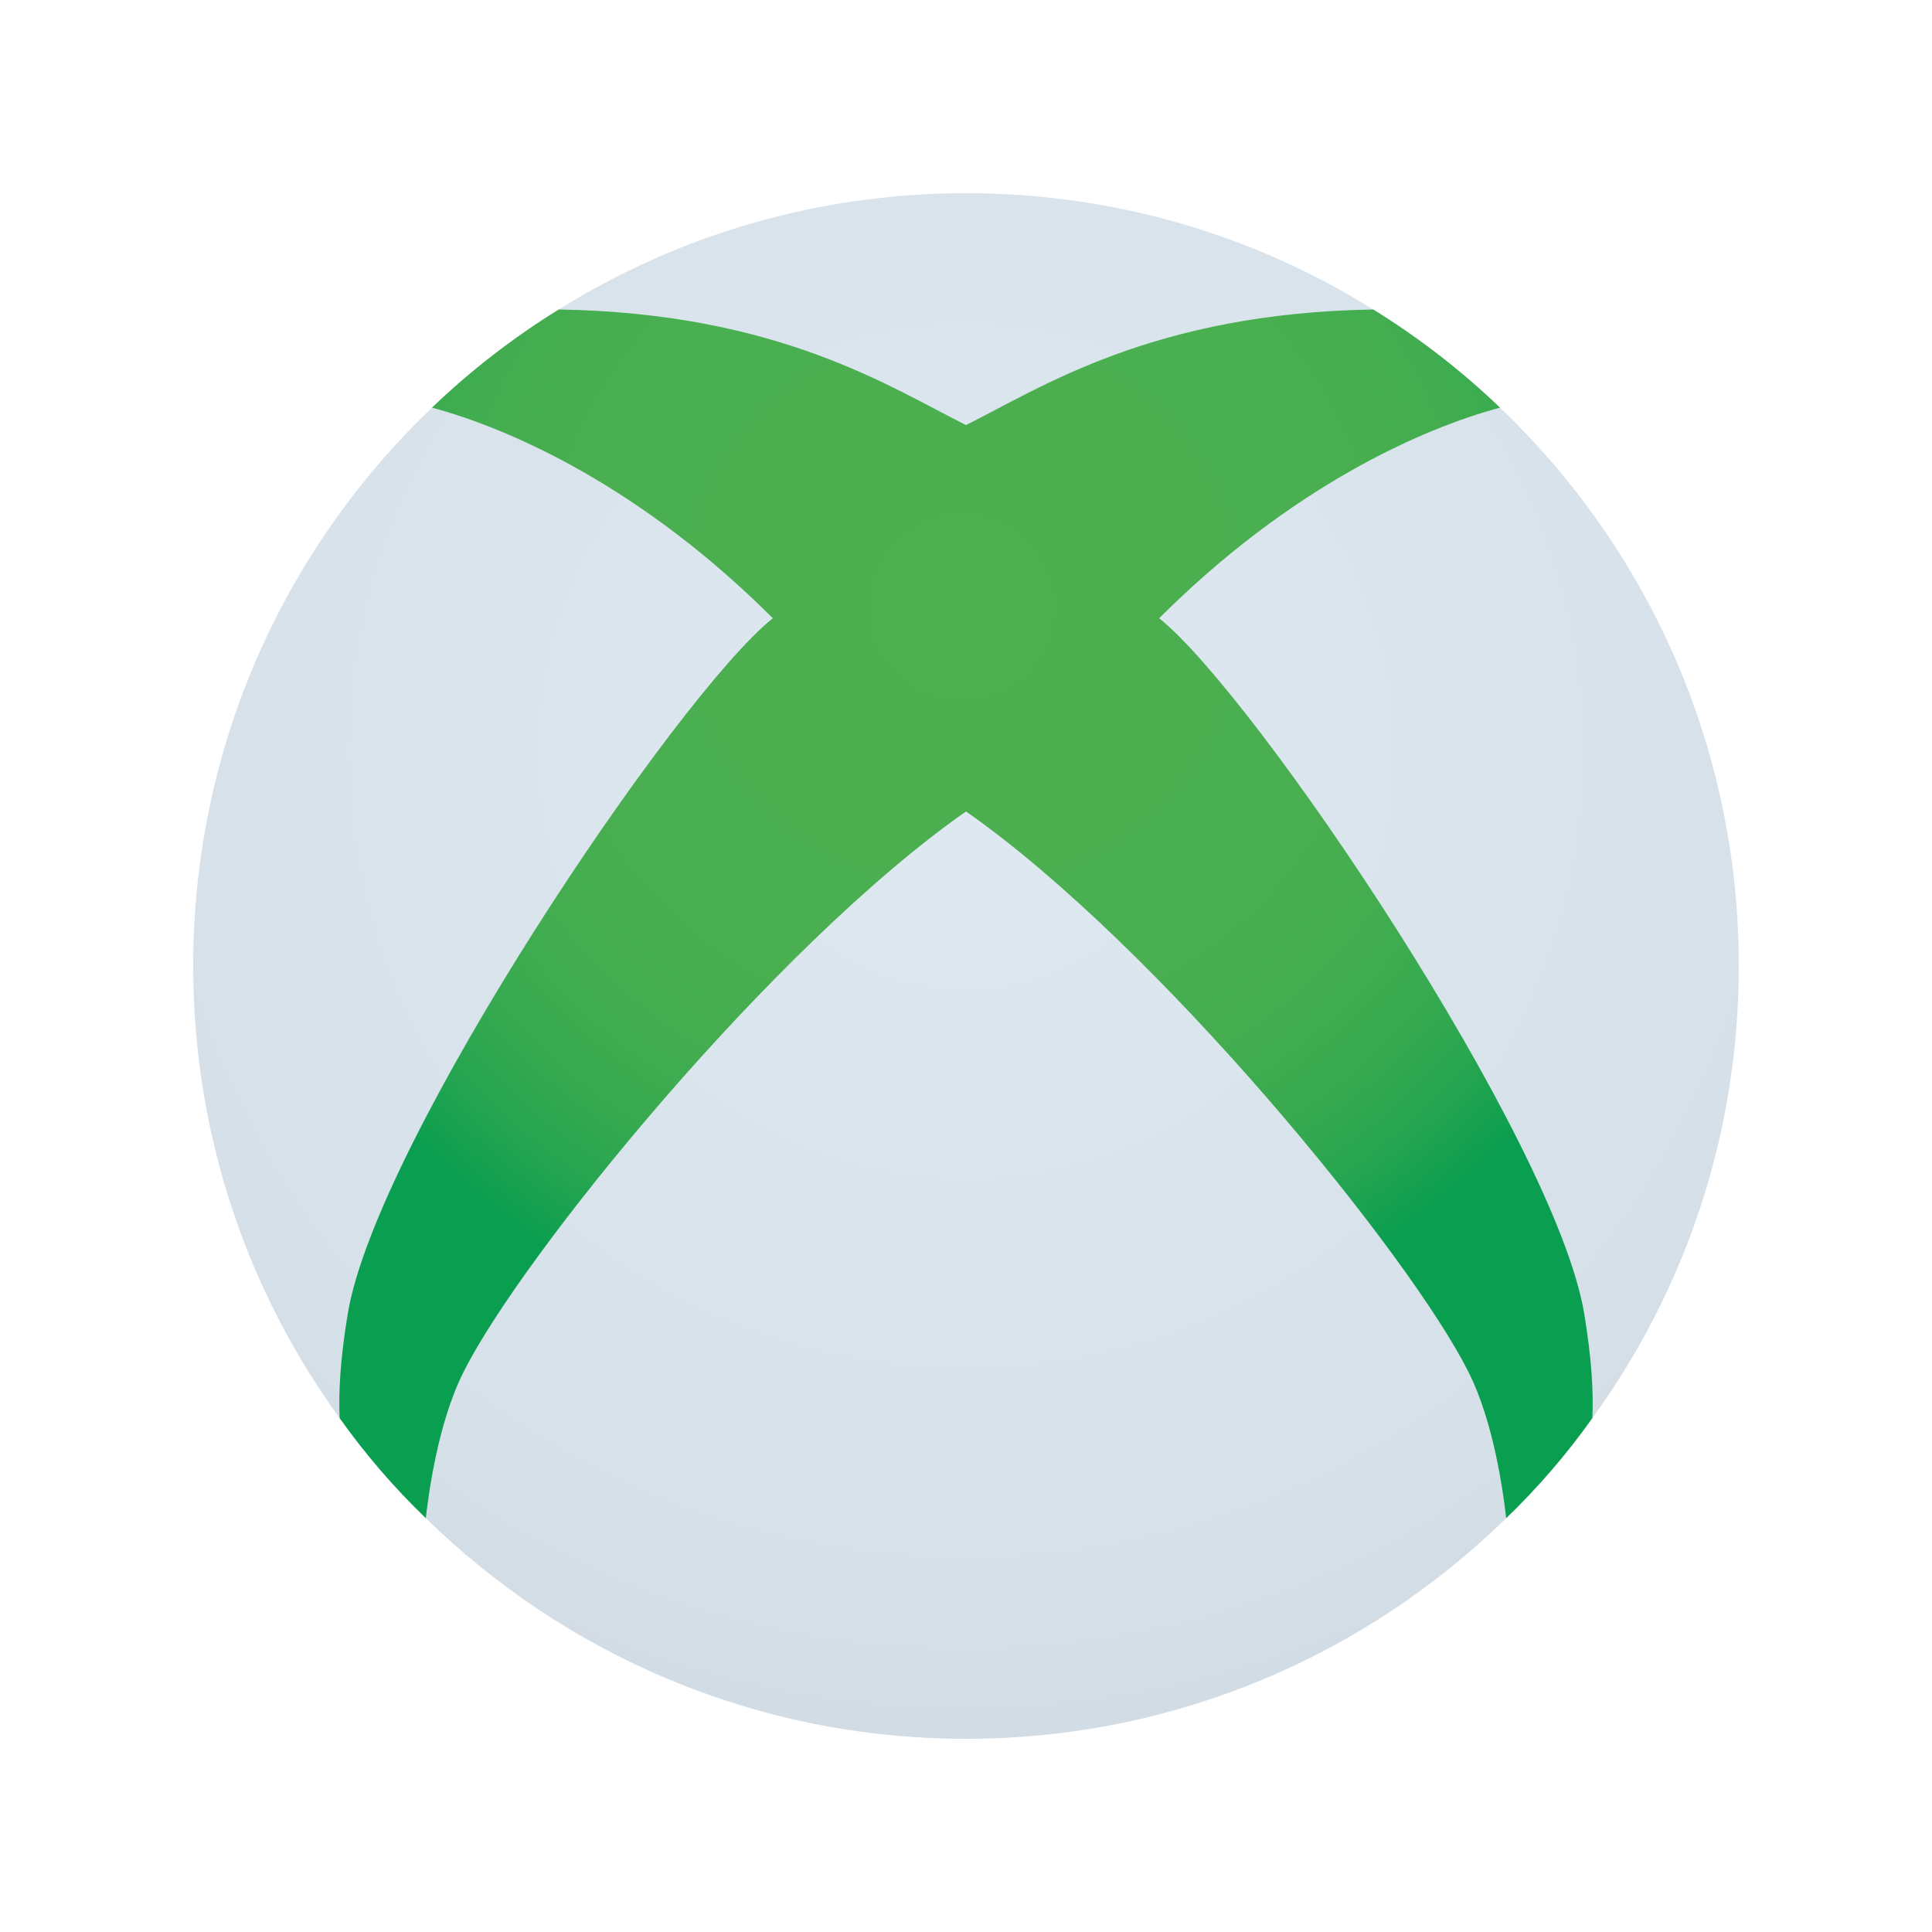
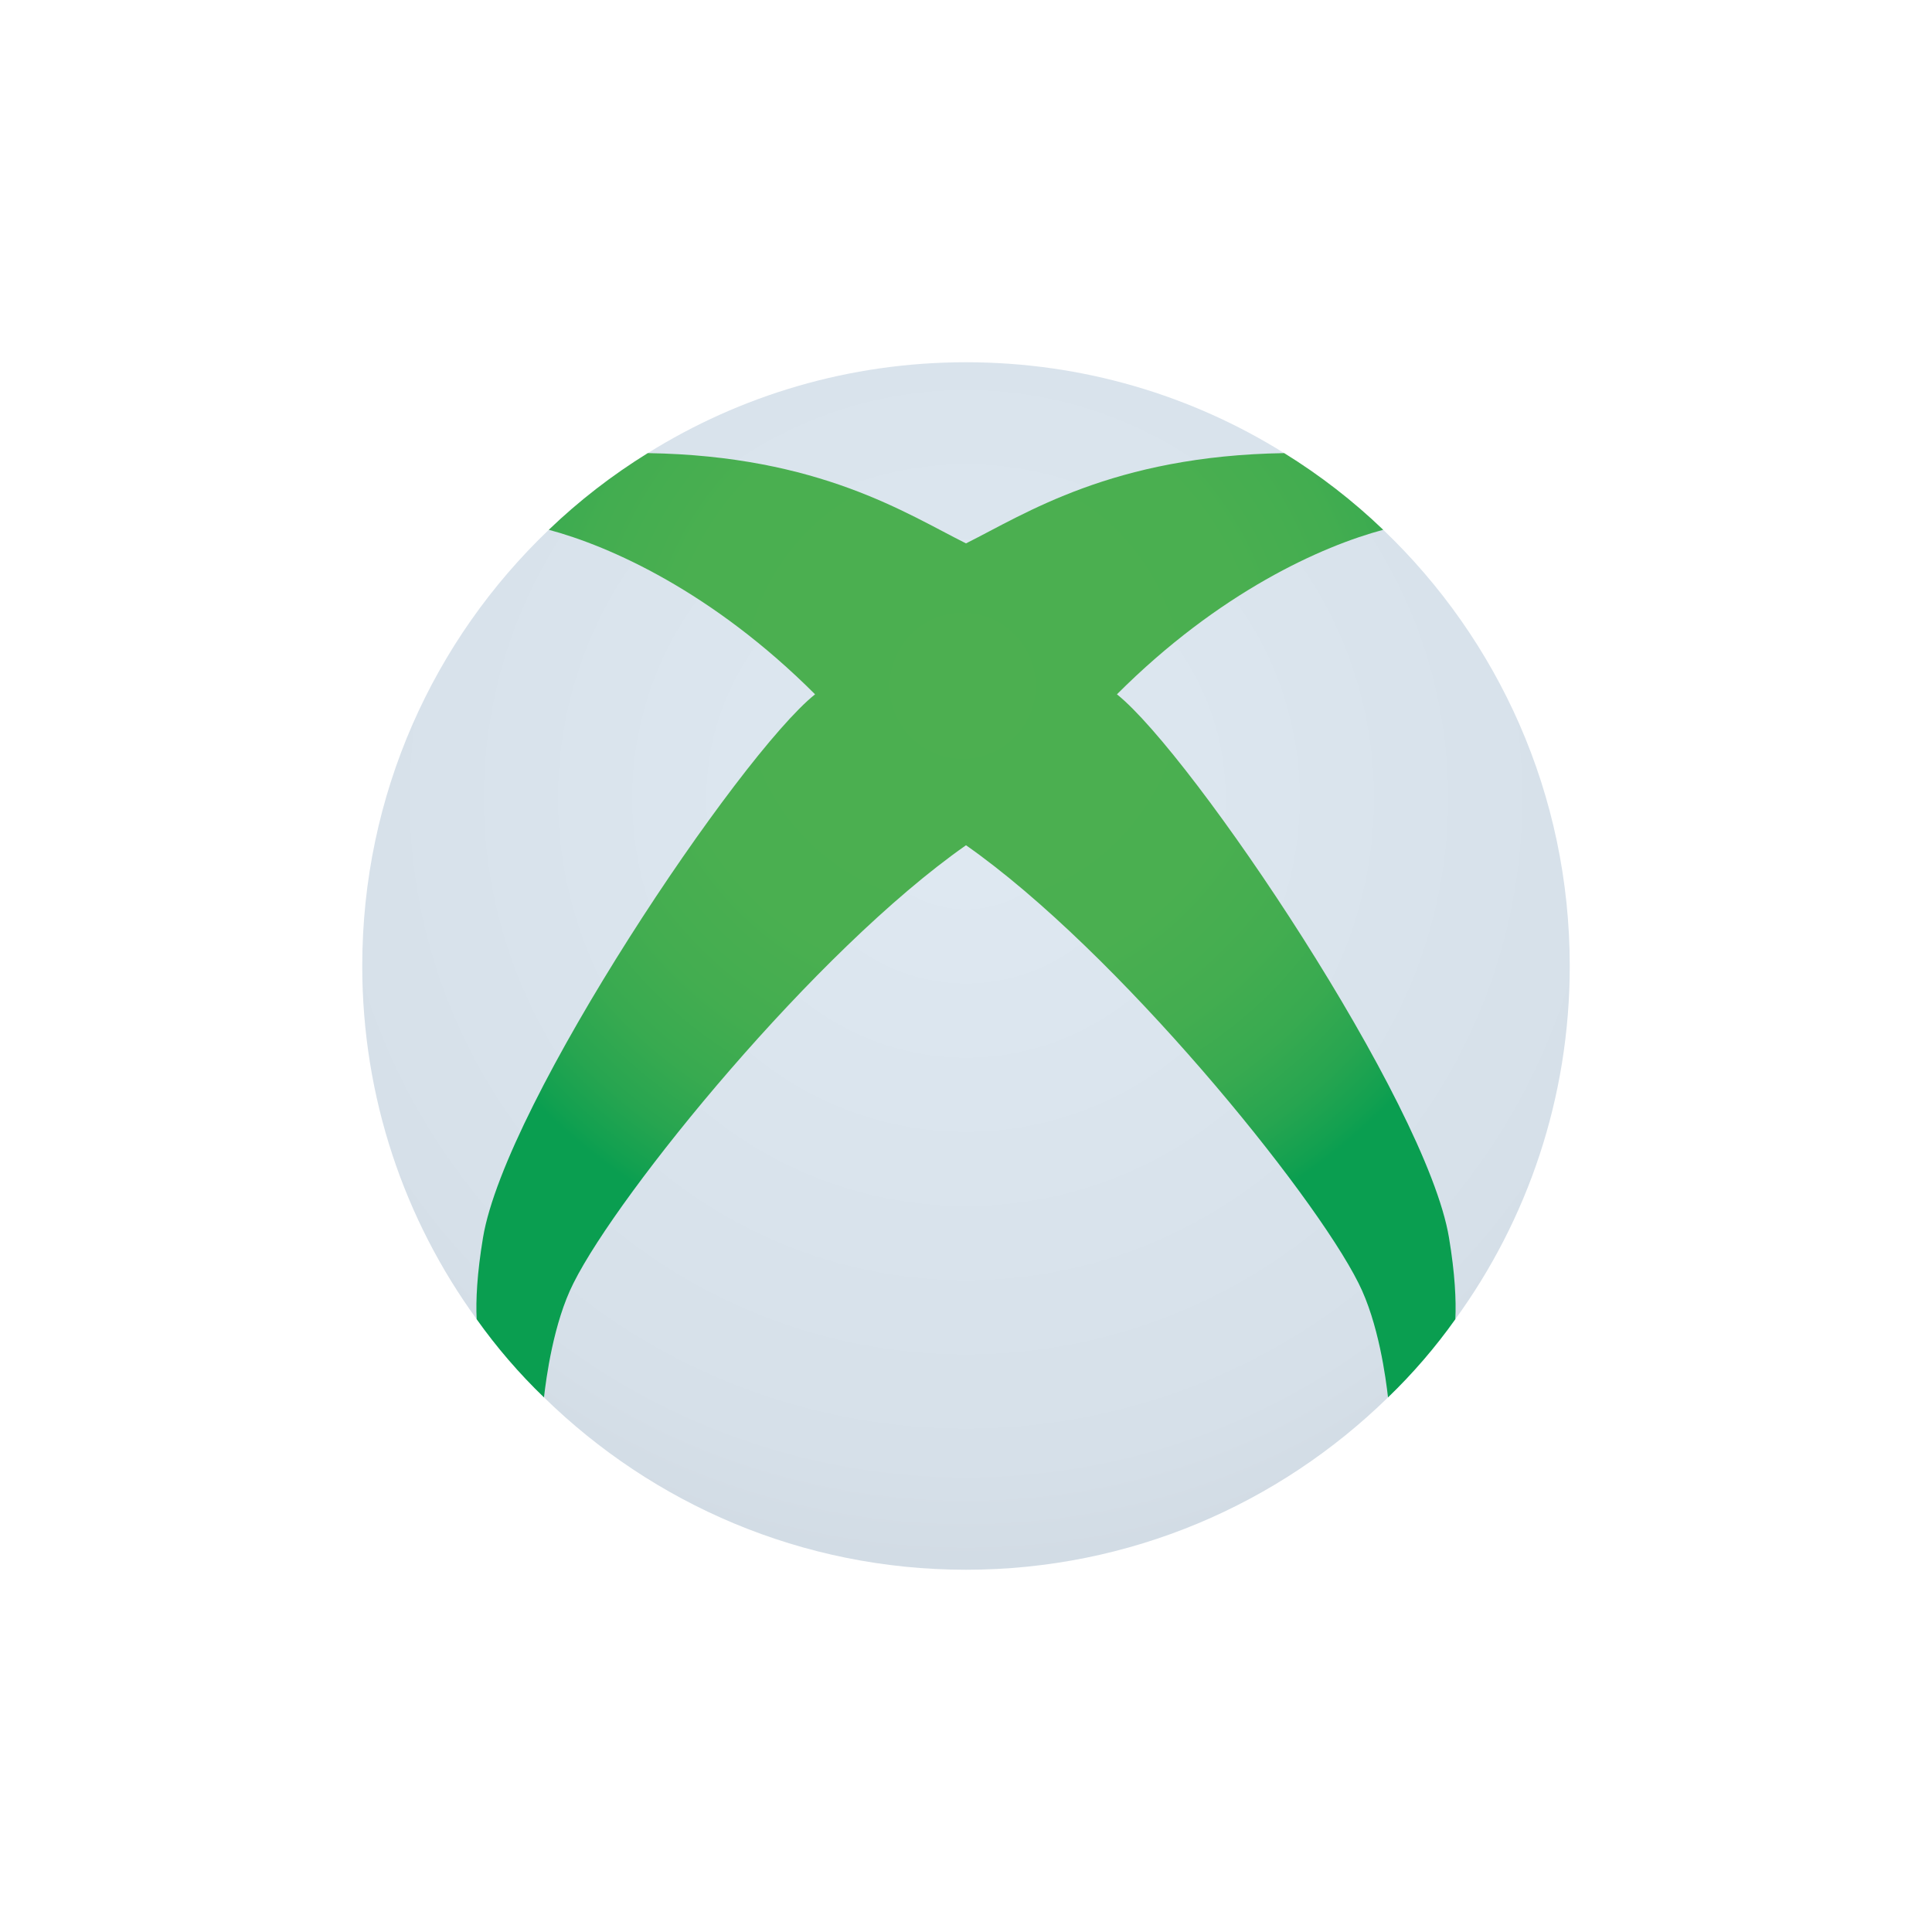
<svg xmlns="http://www.w3.org/2000/svg" viewBox="0 0 48 48">
-   <g transform="translate(0.96 0.96) scale(0.96)">
+   <g transform="translate(6 6) scale(0.749999)">
    <g transform="translate(0 0) scale(1)">
      <radialGradient id="2Jwv7LuZrao5GsFL~0k11a" cx="24" cy="18.435" r="40.735" gradientUnits="userSpaceOnUse">
        <stop offset="0" stop-color="#dfe9f2" />
        <stop offset=".543" stop-color="#d6e0e9" />
        <stop offset="1" stop-color="#bfc8d1" />
      </radialGradient>
      <path fill="url(#2Jwv7LuZrao5GsFL~0k11a)" d="M44,24c0,4.37-1.4,8.41-3.79,11.7c-0.66,0.93-1.41,1.8-2.23,2.59C34.37,41.82,29.44,44,24,44 s-10.37-2.18-13.98-5.71C9.2,37.5,8.45,36.63,7.79,35.7C5.4,32.41,4,28.37,4,24c0-5.69,2.37-10.81,6.18-14.45 c1-0.96,2.1-1.81,3.28-2.54C16.52,5.1,20.13,4,24,4s7.48,1.1,10.54,3.01c1.18,0.73,2.28,1.58,3.28,2.54C41.63,13.19,44,18.31,44,24z" />
      <radialGradient id="2Jwv7LuZrao5GsFL~0k11b" cx="23.891" cy="14.717" r="19.79" gradientUnits="userSpaceOnUse">
        <stop offset="0" stop-color="#4caf50" />
        <stop offset=".489" stop-color="#4aaf50" />
        <stop offset=".665" stop-color="#43ad50" />
        <stop offset=".79" stop-color="#38aa50" />
        <stop offset=".892" stop-color="#27a550" />
        <stop offset=".978" stop-color="#11a050" />
        <stop offset="1" stop-color="#0a9e50" />
      </radialGradient>
      <path fill="url(#2Jwv7LuZrao5GsFL~0k11b)" d="M40.21,35.7c-0.66,0.93-1.41,1.8-2.23,2.59c-0.07-0.61-0.31-2.47-0.98-3.79 c-1.5-3-8-11-13-14.5c-5,3.5-11.5,11.5-13,14.5c-0.67,1.32-0.91,3.18-0.98,3.79C9.2,37.5,8.45,36.63,7.79,35.7 C7.76,35.08,7.8,34.2,8,33c0.74-4.47,8.5-16,11-18c-3.4-3.4-6.8-4.91-8.82-5.45c1-0.96,2.1-1.81,3.28-2.54 C19.15,7.1,22.05,9.03,24,10c1.95-0.97,4.85-2.9,10.54-2.99c1.18,0.73,2.28,1.58,3.28,2.54C35.8,10.09,32.4,11.6,29,15 c2.5,2,10.26,13.53,11,18C40.2,34.2,40.24,35.08,40.21,35.7z" />
    </g>
  </g>
</svg>
